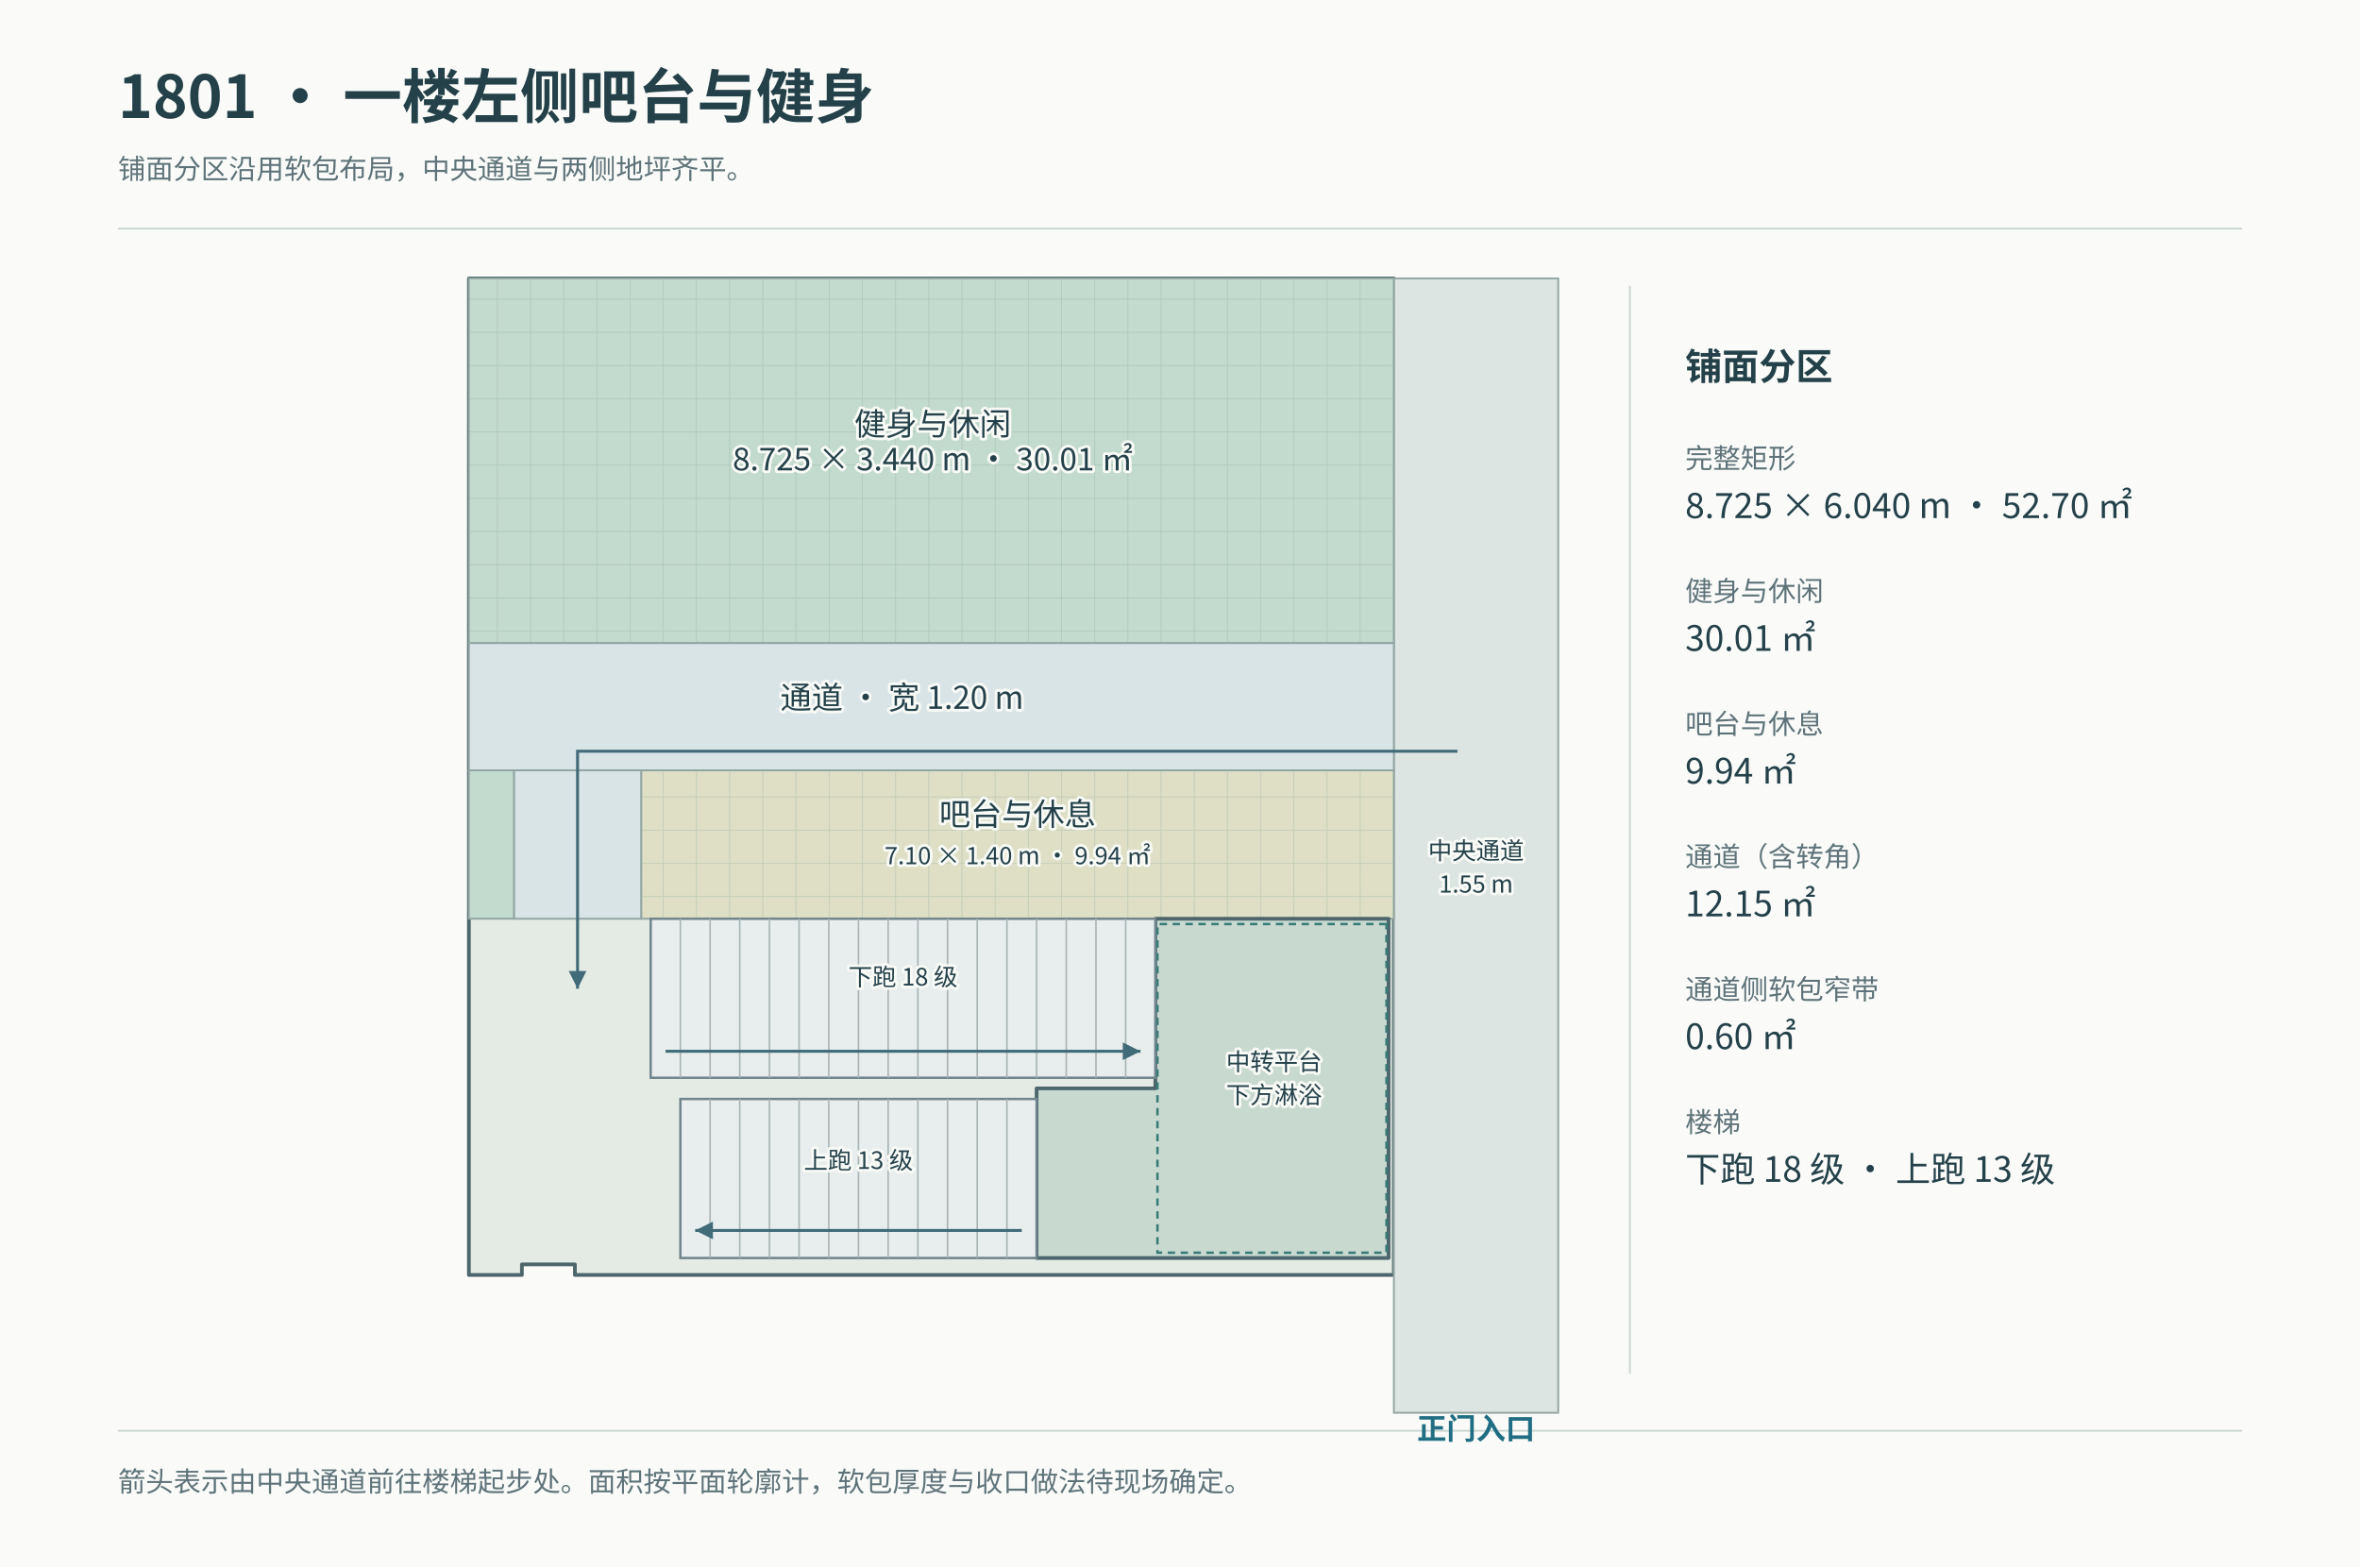
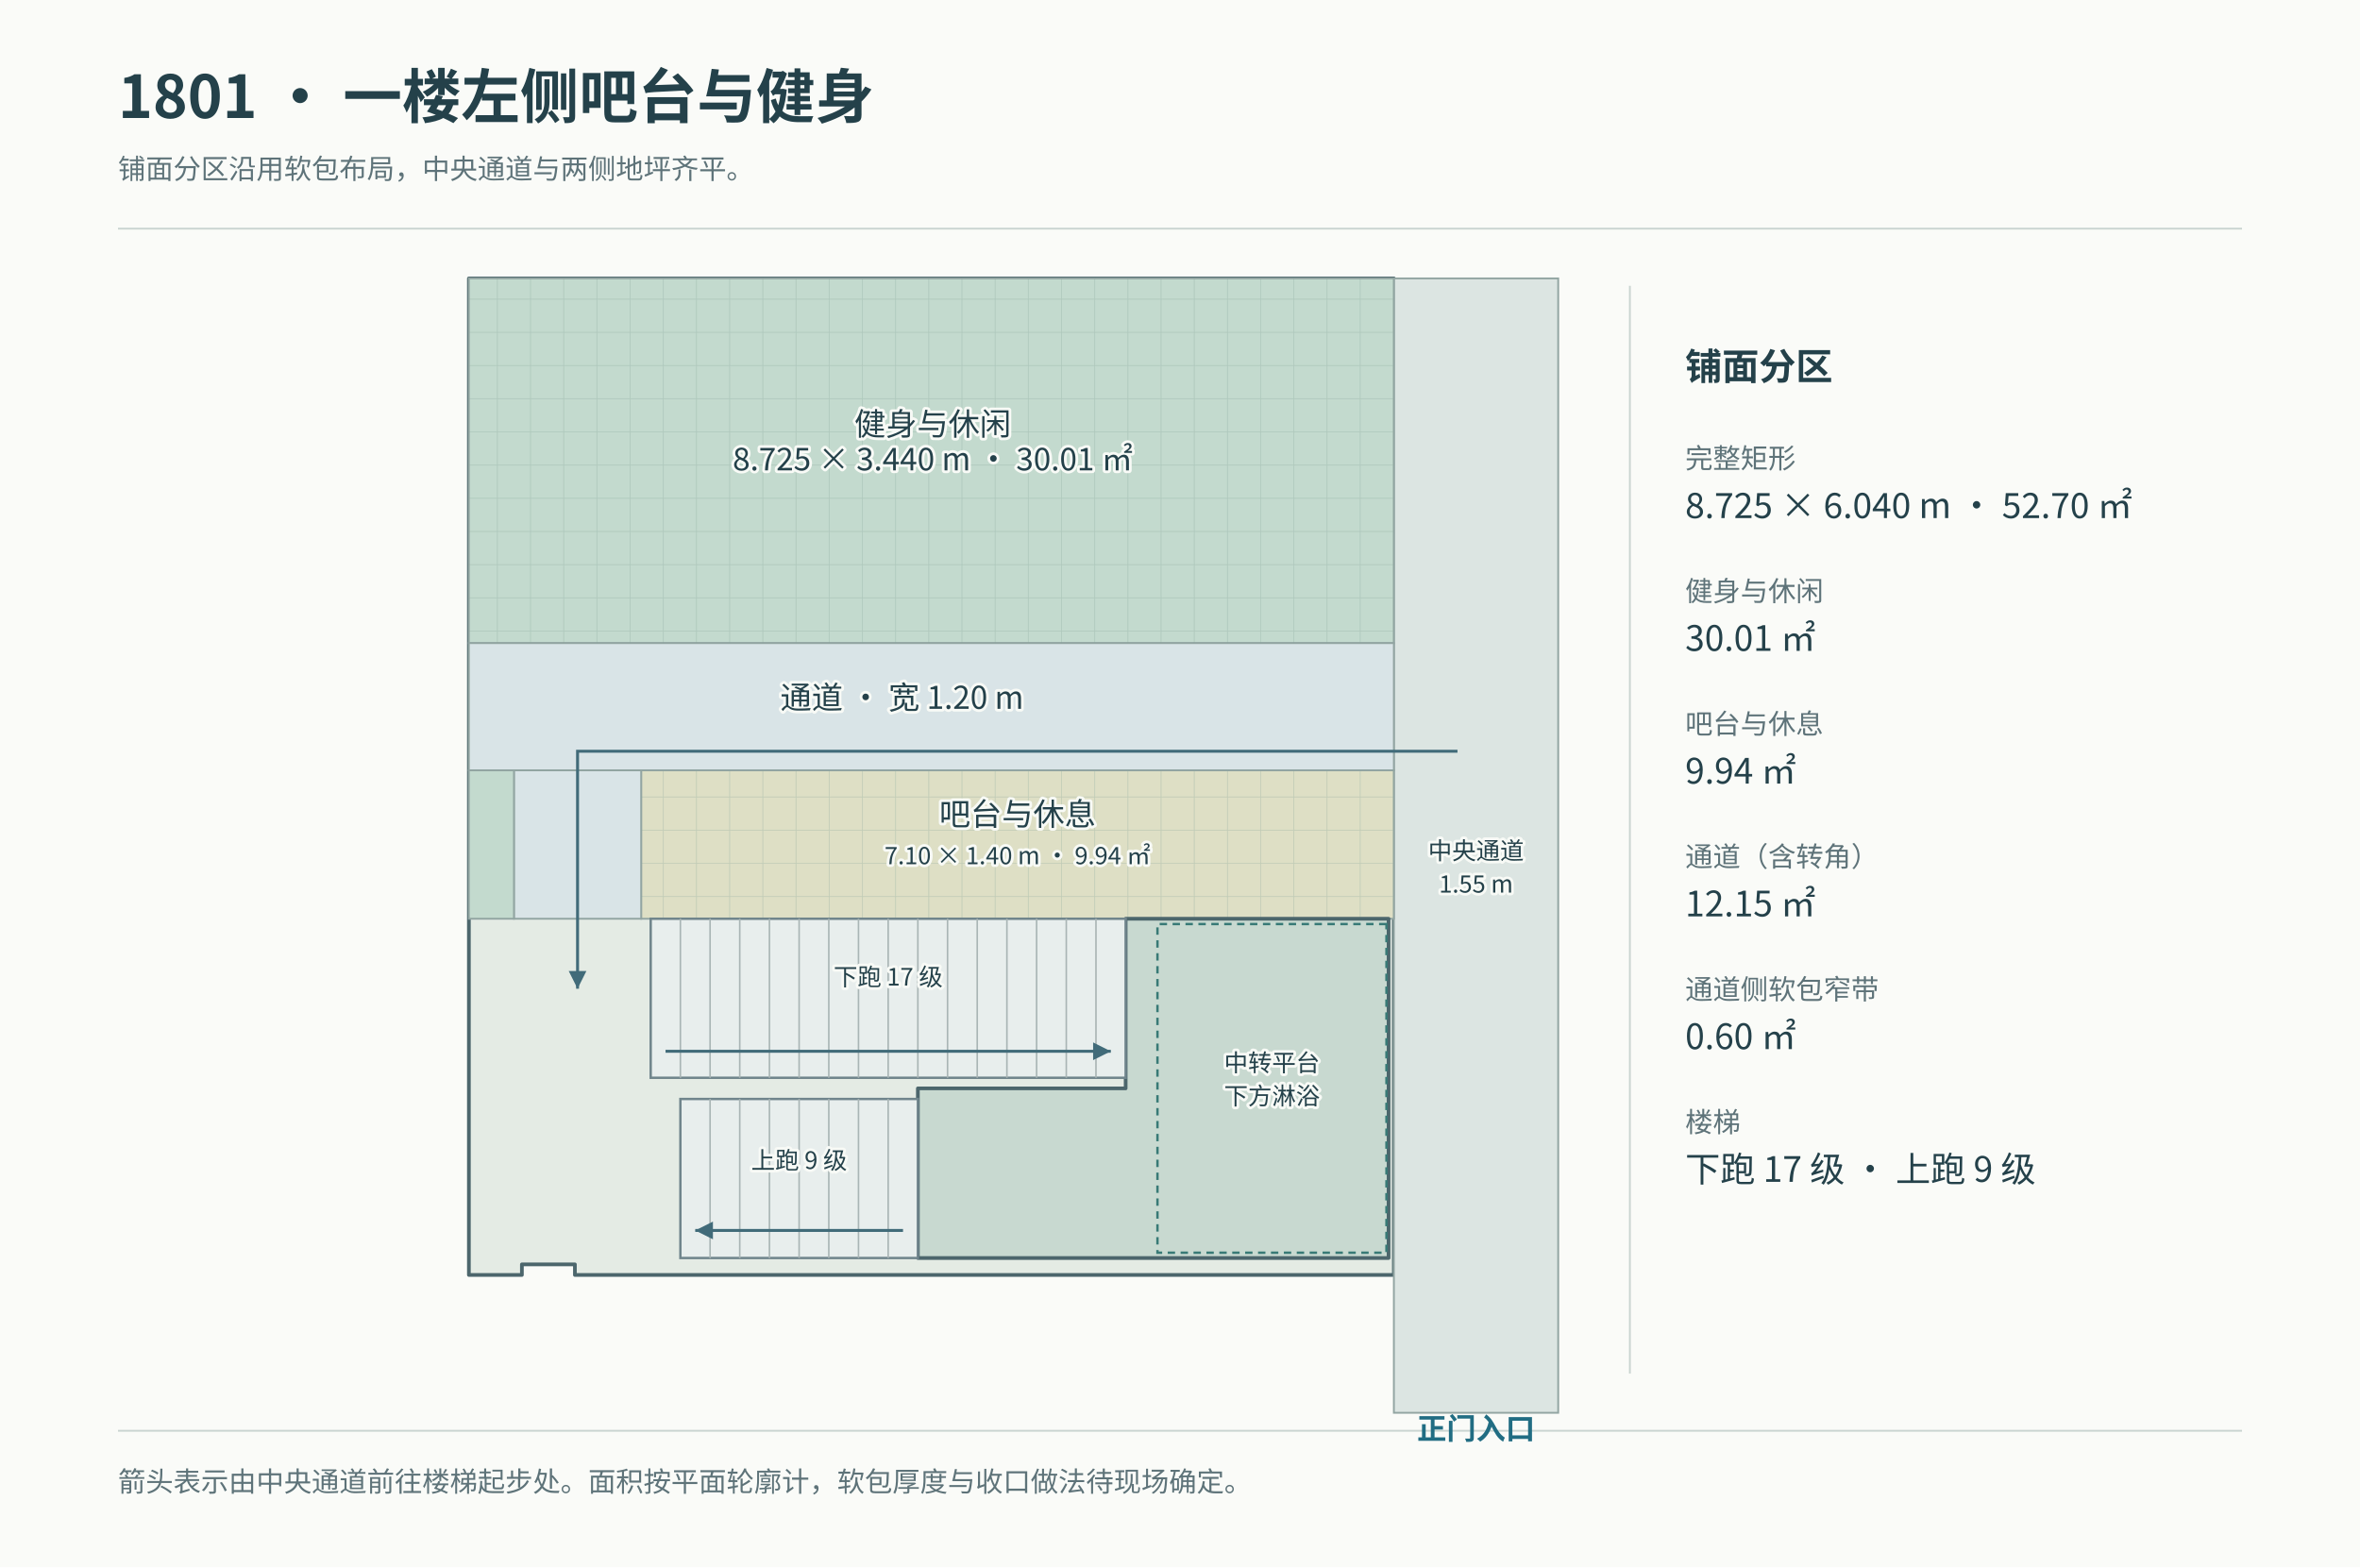
<svg xmlns="http://www.w3.org/2000/svg" width="1280" height="850" viewBox="0 0 1280 850" role="img">
  <defs>
    <pattern id="void-hatch" width="14" height="14" patternUnits="userSpaceOnUse">
      <rect width="14" height="14" fill="#f3f5f4" />
      <path d="M-3 3L3-3M0 14L14 0M11 17L17 11" stroke="#dbe3e1" stroke-width="1" />
    </pattern>
    <pattern id="soft-hatch" width="18" height="18" patternUnits="userSpaceOnUse">
      <path d="M0 0H18V18" fill="none" stroke="#86a59b" opacity=".34" stroke-width=".8" />
    </pattern>
    <marker id="direction" orient="auto" markerWidth="7" markerHeight="7" refX="6" refY="3">
      <path d="M0 0L6 3L0 6Z" fill="#416b79" />
    </marker>
  </defs>
  <style>
text{font-family:"Microsoft YaHei","Noto Sans CJK SC",sans-serif;fill:#24414a}
.title{font-size:32px;font-weight:600}.sub,.muted{font-size:15px;fill:#5e7379}.sec{font-size:20px;font-weight:600}.value{font-size:19px;font-weight:500}
.label,.small{font-size:17px;paint-order:stroke;stroke:#f8faf6;stroke-width:3px;stroke-linejoin:round}.small{font-size:13px}
.dim{stroke:#809398;fill:none;stroke-width:1.2}.entry{font-size:16px;fill:#216d83;font-weight:600}
</style>
  <rect width="1280" height="850" fill="#fafbf8" />
  <text x="64" y="64" class="title">1801 · 一楼左侧吧台与健身</text>
  <text x="64" y="97" class="sub">铺面分区沿用软包布局，中央通道与两侧地坪齐平。</text>
  <path d="M64 124H1216M884 155V745M64 776H1216" fill="none" stroke="#cad5d1" />
  <path fill="#e4ebe4" stroke="#4c666c" stroke-width="2" stroke-linejoin="round" d="M311.812 691.5L311.812 685.75L283.062 685.75L283.062 691.5L254.312 691.5L254.312 151L756 151L756 691.5Z" />
  <path fill="#dce5e2" stroke="#92a5a2" stroke-width="1" d="M845.125 151L756 151L756 766.25L845.125 766.25Z" />
  <path fill="#c3dace" stroke="#92a5a2" stroke-width="1" d="M756 151L254.313 151L254.313 348.8L756 348.8Z" />
  <path fill="#d9e4e7" stroke="#92a5a2" stroke-width="1" d="M756 348.8L254.313 348.8L254.313 417.8L756 417.8Z" />
  <path fill="#dedfc5" stroke="#92a5a2" stroke-width="1" d="M756 417.8L347.75 417.8L347.75 498.3L756 498.3Z" />
  <path fill="#d9e4e7" stroke="#92a5a2" stroke-width="1" d="M347.75 417.8L278.75 417.8L278.75 498.3L347.75 498.3Z" />
  <path fill="#c3dace" stroke="#92a5a2" stroke-width="1" d="M278.75 417.8L254.312 417.8L254.312 498.3L278.75 498.3Z" />
  <path fill="url(#soft-hatch)" d="M756 151L254.313 151L254.313 348.8L756 348.8Z" />
  <path fill="url(#soft-hatch)" d="M756 417.8L347.75 417.8L347.75 498.3L756 498.3Z" />
-   <path fill="#c8d9d0" stroke="#4c666c" stroke-width="2" stroke-linejoin="round" d="M753.125 498.3L626.625 498.3L626.625 590.3L562.225 590.3L562.225 682.3L753.125 682.3Z" />
-   <path fill="#e8eeed" stroke="#70858c" stroke-width="1.3" d="M626.625 498.3L352.925 498.3L352.925 584.55L626.625 584.55Z" />
-   <path fill="none" stroke="#a9b5b5" stroke-width=".85" d="M610.525 498.3L610.525 584.55" />
+   <path fill="#c8d9d0" stroke="#4c666c" stroke-width="2" stroke-linejoin="round" d="M753.125 498.3L610.525 498.3L610.525 590.3L497.825 590.3L497.825 682.3L753.125 682.3Z" />
+   <path fill="#e8eeed" stroke="#70858c" stroke-width="1.3" d="M610.525 498.3L352.925 498.3L352.925 584.55L610.525 584.55Z" />
  <path fill="none" stroke="#a9b5b5" stroke-width=".85" d="M594.425 498.3L594.425 584.55" />
  <path fill="none" stroke="#a9b5b5" stroke-width=".85" d="M578.325 498.3L578.325 584.55" />
  <path fill="none" stroke="#a9b5b5" stroke-width=".85" d="M562.225 498.3L562.225 584.55" />
  <path fill="none" stroke="#a9b5b5" stroke-width=".85" d="M546.125 498.3L546.125 584.55" />
  <path fill="none" stroke="#a9b5b5" stroke-width=".85" d="M530.025 498.3L530.025 584.55" />
  <path fill="none" stroke="#a9b5b5" stroke-width=".85" d="M513.925 498.3L513.925 584.55" />
  <path fill="none" stroke="#a9b5b5" stroke-width=".85" d="M497.825 498.3L497.825 584.55" />
  <path fill="none" stroke="#a9b5b5" stroke-width=".85" d="M481.725 498.3L481.725 584.55" />
  <path fill="none" stroke="#a9b5b5" stroke-width=".85" d="M465.625 498.3L465.625 584.55" />
  <path fill="none" stroke="#a9b5b5" stroke-width=".85" d="M449.525 498.3L449.525 584.55" />
  <path fill="none" stroke="#a9b5b5" stroke-width=".85" d="M433.425 498.3L433.425 584.55" />
  <path fill="none" stroke="#a9b5b5" stroke-width=".85" d="M417.325 498.3L417.325 584.55" />
  <path fill="none" stroke="#a9b5b5" stroke-width=".85" d="M401.225 498.3L401.225 584.55" />
  <path fill="none" stroke="#a9b5b5" stroke-width=".85" d="M385.125 498.3L385.125 584.55" />
  <path fill="none" stroke="#a9b5b5" stroke-width=".85" d="M369.025 498.3L369.025 584.55" />
-   <path fill="#e8eeed" stroke="#70858c" stroke-width="1.3" d="M562.225 596.05L369.025 596.05L369.025 682.3L562.225 682.3Z" />
-   <path fill="none" stroke="#a9b5b5" stroke-width=".85" d="M546.125 596.05L546.125 682.3" />
-   <path fill="none" stroke="#a9b5b5" stroke-width=".85" d="M530.025 596.05L530.025 682.3" />
-   <path fill="none" stroke="#a9b5b5" stroke-width=".85" d="M513.925 596.05L513.925 682.3" />
-   <path fill="none" stroke="#a9b5b5" stroke-width=".85" d="M497.825 596.05L497.825 682.3" />
+   <path fill="#e8eeed" stroke="#70858c" stroke-width="1.3" d="M497.825 596.05L369.025 596.05L369.025 682.3L497.825 682.3Z" />
  <path fill="none" stroke="#a9b5b5" stroke-width=".85" d="M481.725 596.05L481.725 682.3" />
  <path fill="none" stroke="#a9b5b5" stroke-width=".85" d="M465.625 596.05L465.625 682.3" />
  <path fill="none" stroke="#a9b5b5" stroke-width=".85" d="M449.525 596.05L449.525 682.3" />
  <path fill="none" stroke="#a9b5b5" stroke-width=".85" d="M433.425 596.05L433.425 682.3" />
  <path fill="none" stroke="#a9b5b5" stroke-width=".85" d="M417.325 596.05L417.325 682.3" />
  <path fill="none" stroke="#a9b5b5" stroke-width=".85" d="M401.225 596.05L401.225 682.3" />
  <path fill="none" stroke="#a9b5b5" stroke-width=".85" d="M385.125 596.05L385.125 682.3" />
  <path fill="none" stroke="#387a76" stroke-dasharray="4 3" stroke-width="1.3" d="M751.975 501.175L627.775 501.175L627.775 679.425L751.975 679.425Z" />
-   <path fill="none" stroke="#416b79" stroke-width="1.6" marker-end="url(#direction)" d="M360.975 570.175L618.575 570.175" />
-   <path fill="none" stroke="#416b79" stroke-width="1.6" marker-end="url(#direction)" d="M554.175 667.35L377.075 667.35" />
-   <text x="489.775" y="534.525" text-anchor="middle" class="small">下跑 18 级</text>
-   <text x="465.625" y="634" text-anchor="middle" class="small">上跑 13 级</text>
-   <text x="691.025" y="580.525" text-anchor="middle" class="small">中转平台</text>
-   <text x="691.025" y="598.525" text-anchor="middle" class="small">下方淋浴</text>
+   <path fill="none" stroke="#416b79" stroke-width="1.6" marker-end="url(#direction)" d="M360.975 570.175L602.475 570.175" />
+   <path fill="none" stroke="#416b79" stroke-width="1.6" marker-end="url(#direction)" d="M489.775 667.35L377.075 667.35" />
+   <text x="481.725" y="534.525" text-anchor="middle" class="small">下跑 17 级</text>
+   <text x="433.425" y="634" text-anchor="middle" class="small">上跑 9 级</text>
+   <text x="689.875" y="581.1" text-anchor="middle" class="small">中转平台</text>
+   <text x="689.875" y="599.1" text-anchor="middle" class="small">下方淋浴</text>
  <text x="505.875" y="236.1" text-anchor="middle" class="label">健身与休闲</text>
  <text x="505.875" y="255.1" text-anchor="middle" class="label">8.725 × 3.440 m · 30.01 ㎡</text>
  <text x="489.2" y="384.45" text-anchor="middle" class="label">通道 · 宽 1.20 m</text>
  <text x="551.875" y="447.7" text-anchor="middle" class="label">吧台与休息</text>
  <text x="551.875" y="468.7" text-anchor="middle" class="small">7.10 × 1.40 m · 9.94 ㎡</text>
  <text x="800.562" y="466.1" text-anchor="middle" class="small">中央通道</text>
  <text x="800.562" y="484.1" text-anchor="middle" class="small">1.55 m</text>
  <text x="800.562" y="780.625" text-anchor="middle" class="entry">正门入口</text>
  <path fill="none" stroke="#416b79" stroke-width="1.6" marker-end="url(#direction)" d="M790.5 407.45L313.25 407.45L313.25 536.25" />
  <text x="914" y="206" class="sec">铺面分区</text>
  <text x="914" y="254" class="muted">完整矩形</text>
  <text x="914" y="281" class="value">8.725 × 6.040 m · 52.70 ㎡</text>
  <text x="914" y="326" class="muted">健身与休闲</text>
  <text x="914" y="353" class="value">30.01 ㎡</text>
  <text x="914" y="398" class="muted">吧台与休息</text>
  <text x="914" y="425" class="value">9.94 ㎡</text>
  <text x="914" y="470" class="muted">通道（含转角）</text>
  <text x="914" y="497" class="value">12.15 ㎡</text>
  <text x="914" y="542" class="muted">通道侧软包窄带</text>
  <text x="914" y="569" class="value">0.60 ㎡</text>
  <text x="914" y="614" class="muted">楼梯</text>
-   <text x="914" y="641" class="value">下跑 18 级 · 上跑 13 级</text>
+   <text x="914" y="641" class="value">下跑 17 级 · 上跑 9 级</text>
  <text x="64" y="809" class="sub">箭头表示由中央通道前往楼梯起步处。面积按平面轮廓计，软包厚度与收口做法待现场确定。</text>
</svg>
